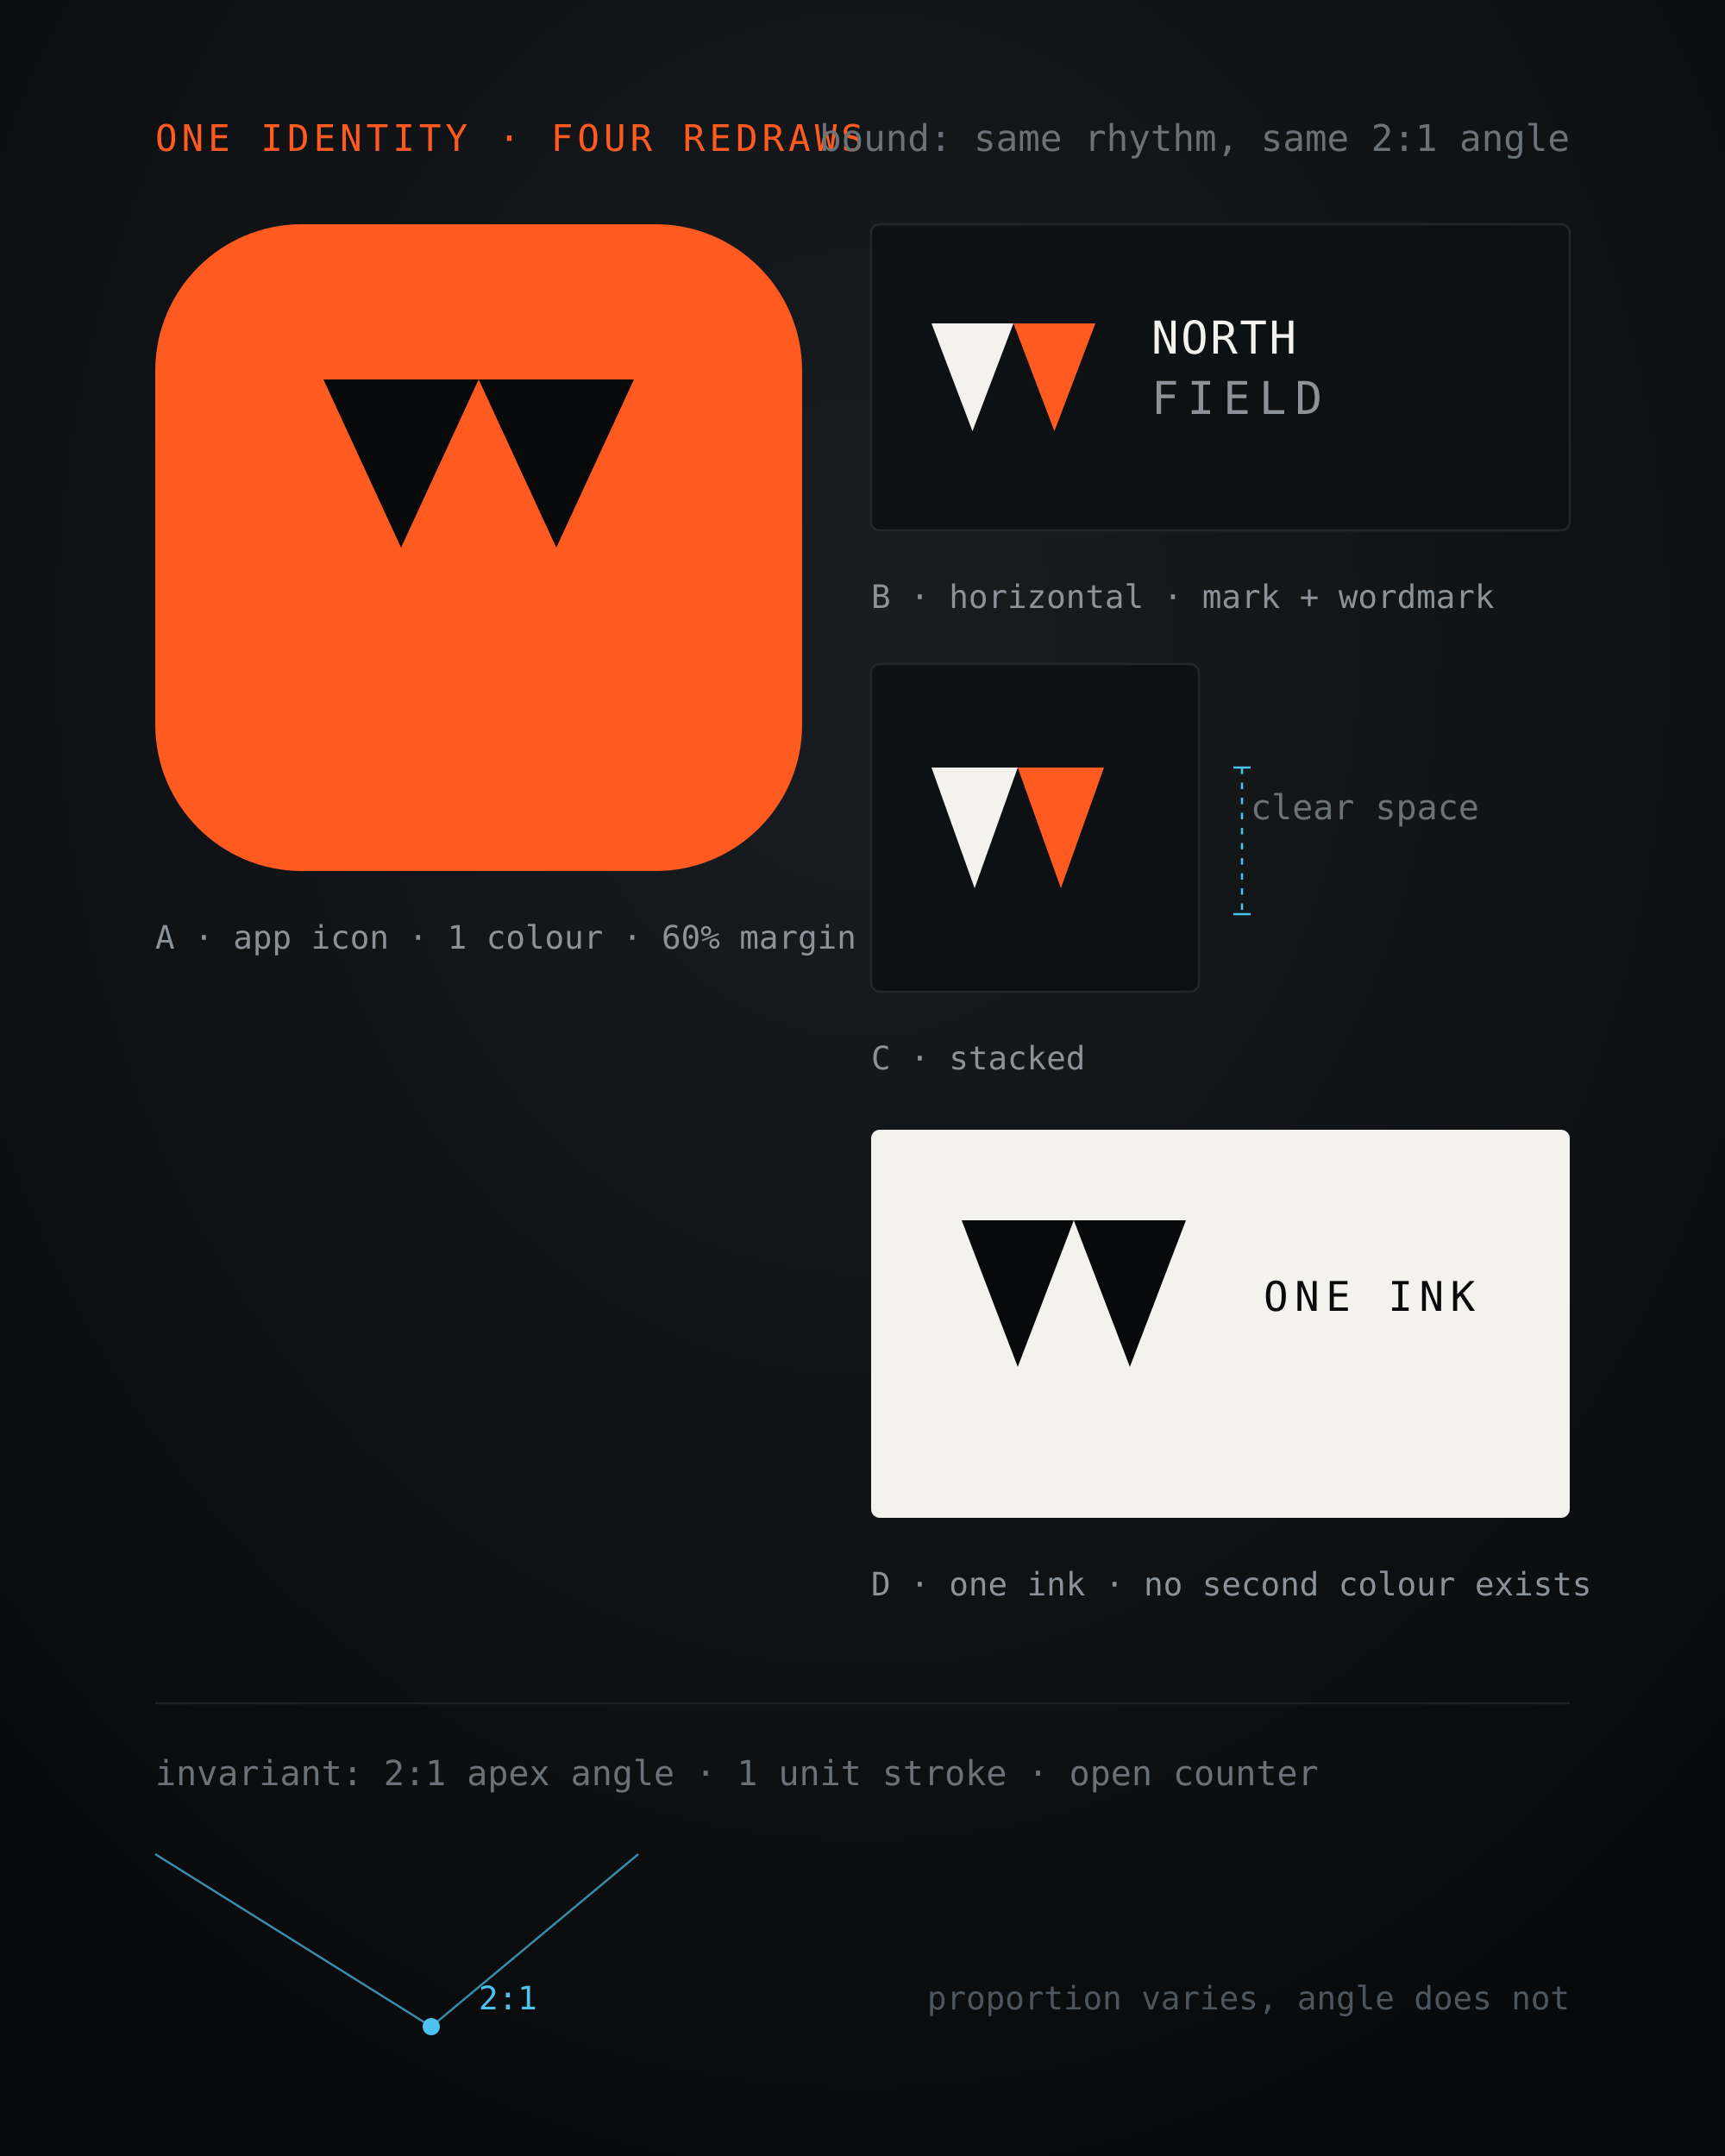
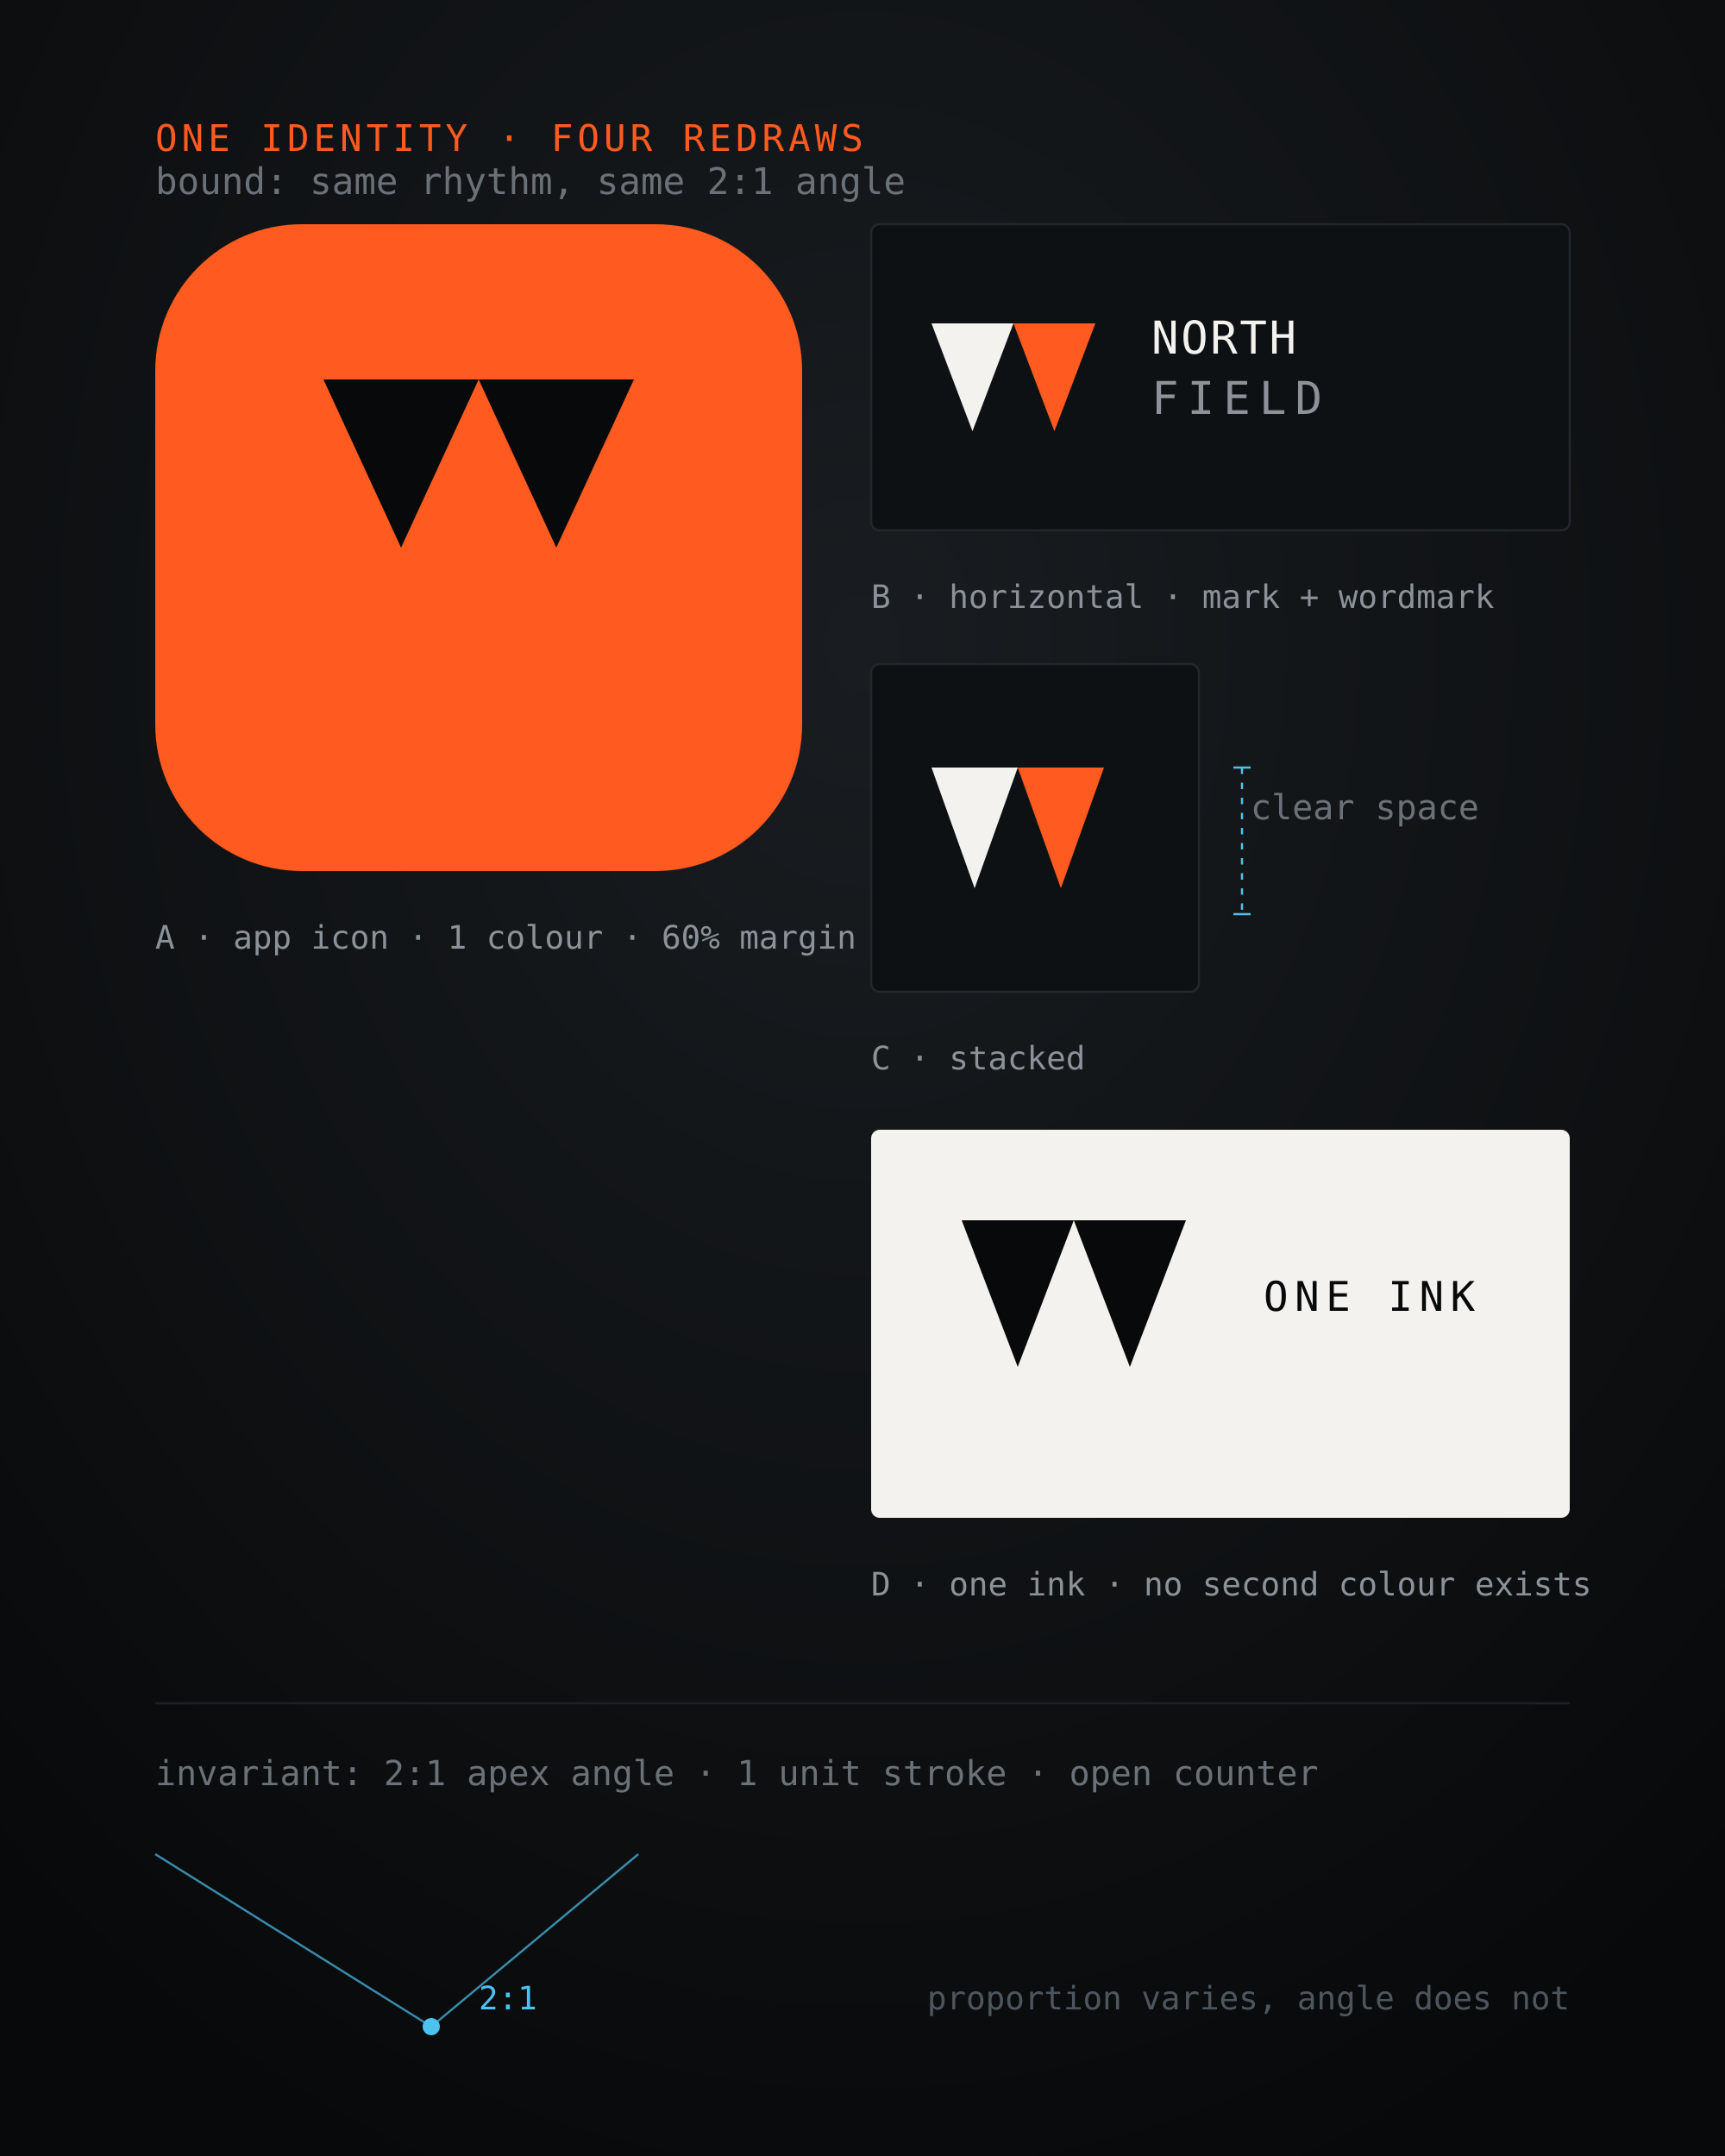
<svg xmlns="http://www.w3.org/2000/svg" viewBox="0 0 800 1000" width="800" height="1000" role="img" aria-label="Adaptive mark plate: one identity redrawn for four placement contexts">
  <defs>
    <radialGradient id="ambg" cx="50%" cy="30%" r="76%">
      <stop offset="0%" stop-color="#191d21" />
      <stop offset="100%" stop-color="#08090a" />
    </radialGradient>
  </defs>
  <rect width="800" height="1000" fill="url(#ambg)" />
  <g font-family="ui-monospace,Menlo,monospace" font-size="17" fill="#6a7178">
    <text x="72" y="70" fill="#ff5a1f" letter-spacing="2">ONE IDENTITY · FOUR REDRAWS</text>
-     <text x="728" y="70" text-anchor="end">bound: same rhythm, same 2:1 angle</text>
+     <text x="72" y="90" fill="#6a7178">bound: same rhythm, same 2:1 angle</text>
  </g>
  <g>
    <rect x="72" y="104" width="300" height="300" rx="68" fill="#ff5a1f" />
    <path d="M150 176 L222 176 L186 254 Z" fill="#08090a" />
    <path d="M294 176 L222 176 L258 254 Z" fill="#08090a" />
    <g font-family="ui-monospace,Menlo,monospace" font-size="15" fill="#8b929a">
      <text x="72" y="440">A · app icon · 1 colour · 60% margin</text>
    </g>
  </g>
  <g>
    <rect x="404" y="104" width="324" height="142" rx="4" fill="#0e1114" stroke="#23272c" />
    <path d="M432 150 L470 150 L451 200 Z" fill="#f4f2ee" />
    <path d="M508 150 L470 150 L489 200 Z" fill="#ff5a1f" />
    <g font-family="ui-monospace,Menlo,monospace">
      <text x="534" y="164" font-size="21" fill="#f4f2ee" letter-spacing="1">NORTH</text>
      <text x="534" y="192" font-size="21" fill="#8b929a" letter-spacing="4">FIELD</text>
    </g>
    <g font-family="ui-monospace,Menlo,monospace" font-size="15" fill="#8b929a">
      <text x="404" y="282">B · horizontal · mark + wordmark</text>
    </g>
  </g>
  <g>
    <rect x="404" y="308" width="152" height="152" rx="4" fill="#0e1114" stroke="#23272c" />
    <path d="M432 356 L472 356 L452 412 Z" fill="#f4f2ee" />
    <path d="M512 356 L472 356 L492 412 Z" fill="#ff5a1f" />
    <g font-family="ui-monospace,Menlo,monospace" font-size="15" fill="#8b929a">
      <text x="404" y="496">C · stacked</text>
    </g>
    <text x="580" y="380" font-family="ui-monospace,Menlo,monospace" font-size="16" fill="#6a7178">clear space</text>
    <path d="M576 356 V424" stroke="#4cc2f0" stroke-width="1" stroke-dasharray="3 4" />
    <path d="M572 356 h8 M572 424 h8" stroke="#4cc2f0" />
  </g>
  <g>
    <rect x="404" y="524" width="324" height="180" rx="4" fill="#f4f2ee" />
    <path d="M446 566 L498 566 L472 634 Z" fill="#08090a" />
    <path d="M550 566 L498 566 L524 634 Z" fill="#08090a" />
    <g font-family="ui-monospace,Menlo,monospace" font-size="19" fill="#08090a" letter-spacing="3">
      <text x="586" y="608">ONE INK</text>
    </g>
    <g font-family="ui-monospace,Menlo,monospace" font-size="15" fill="#8b929a">
      <text x="404" y="740">D · one ink · no second colour exists</text>
    </g>
  </g>
  <g>
    <path d="M72 790 H728" stroke="#1c2126" />
    <g font-family="ui-monospace,Menlo,monospace" font-size="16" fill="#6a7178">
      <text x="72" y="828">invariant: 2:1 apex angle · 1 unit stroke · open counter</text>
    </g>
    <g stroke="#4cc2f0" stroke-width="1" opacity=".7">
      <path d="M72 860 L200 940" />
      <path d="M296 860 L200 940" />
    </g>
    <circle cx="200" cy="940" r="4" fill="#4cc2f0" />
    <text x="222" y="932" font-family="ui-monospace,Menlo,monospace" font-size="15" fill="#4cc2f0">2:1</text>
    <text x="728" y="932" font-family="ui-monospace,Menlo,monospace" font-size="15" fill="#4d565f" text-anchor="end">proportion varies, angle does not</text>
  </g>
</svg>
